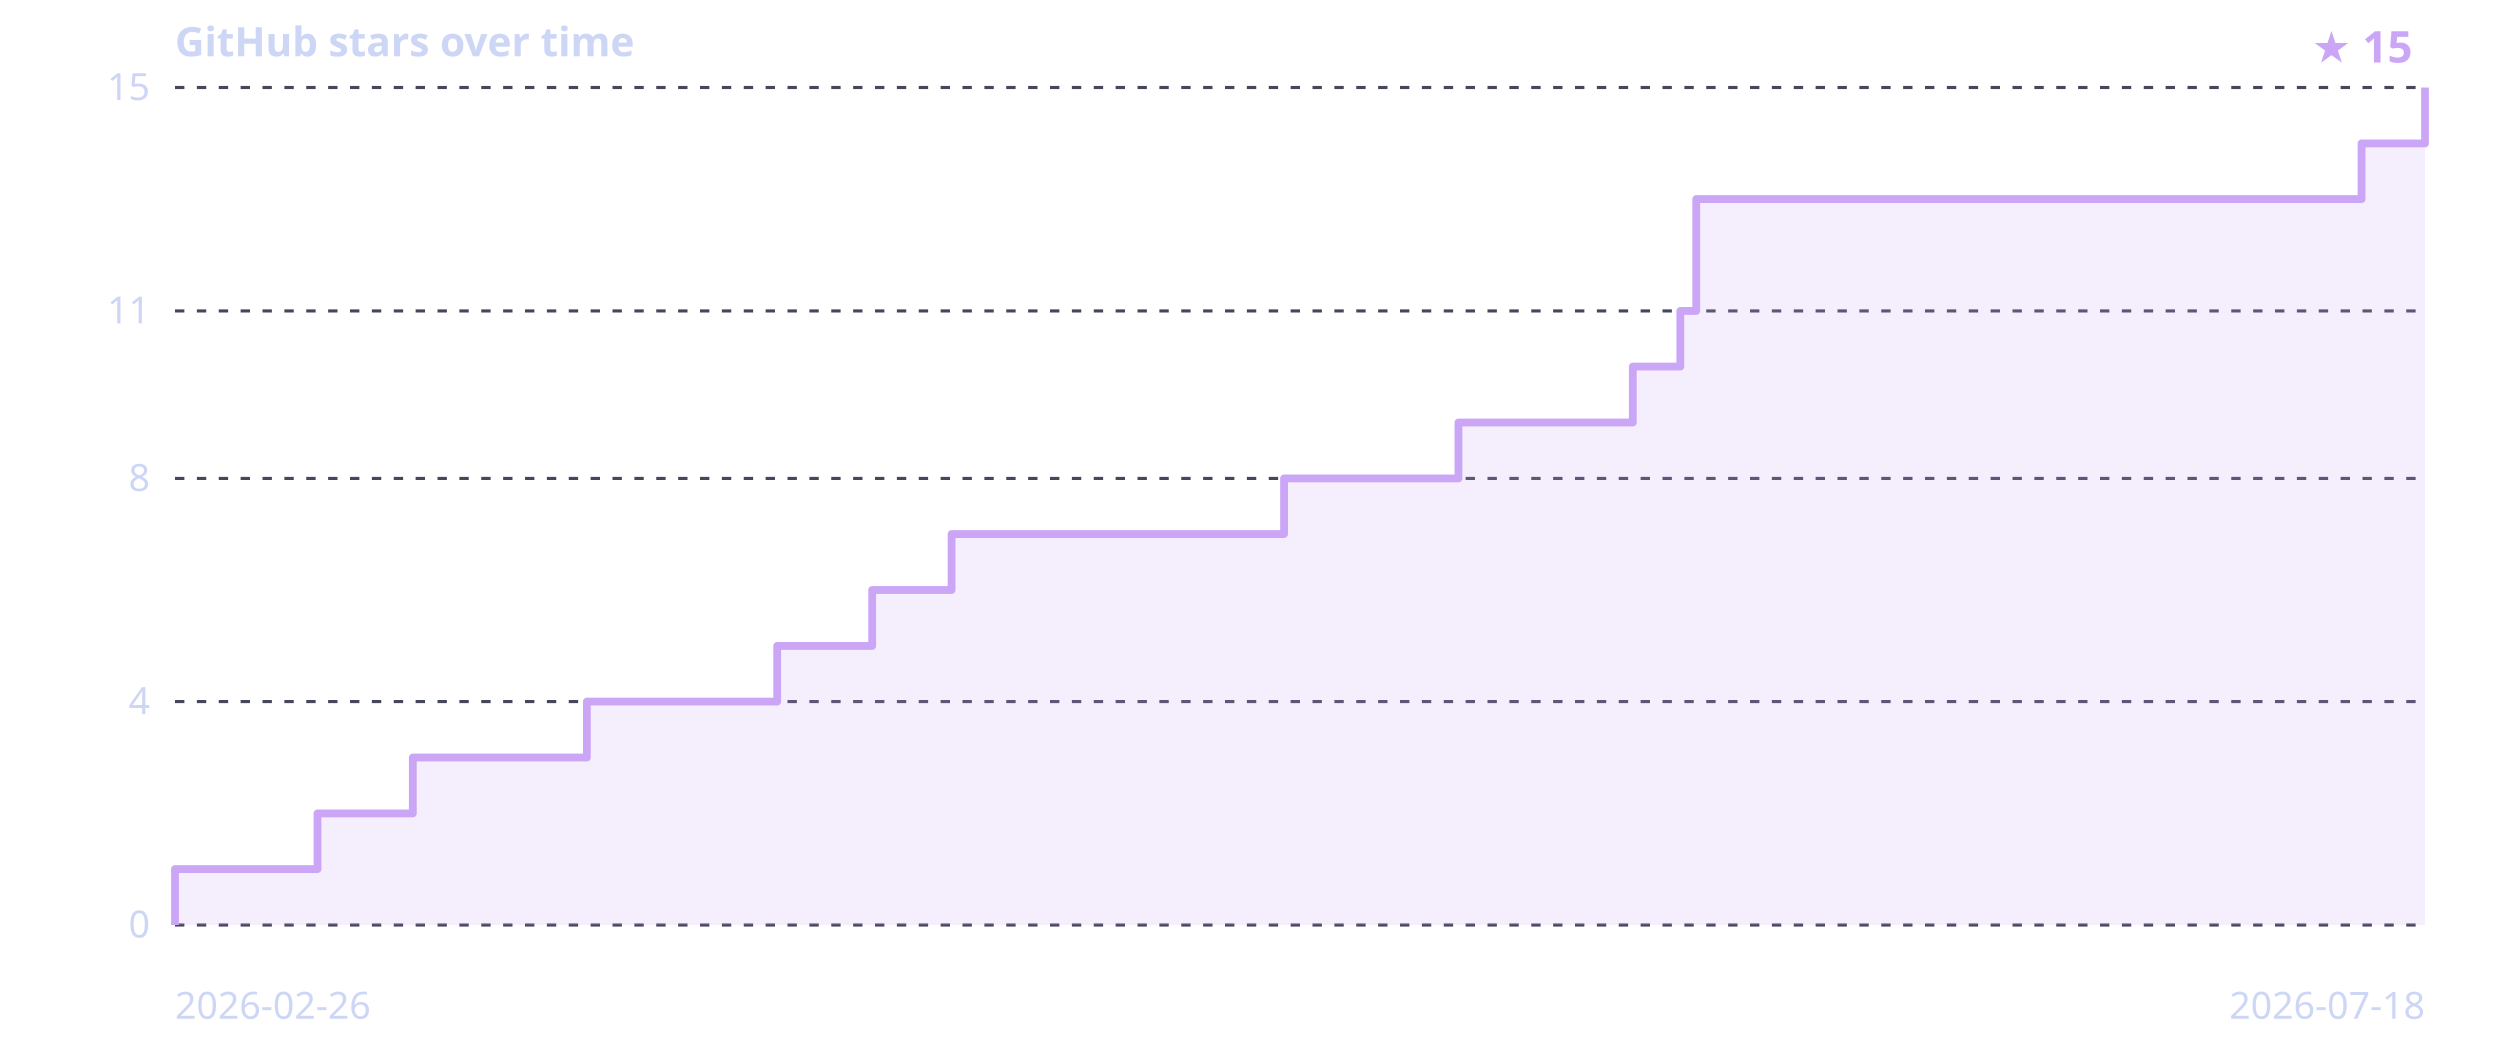
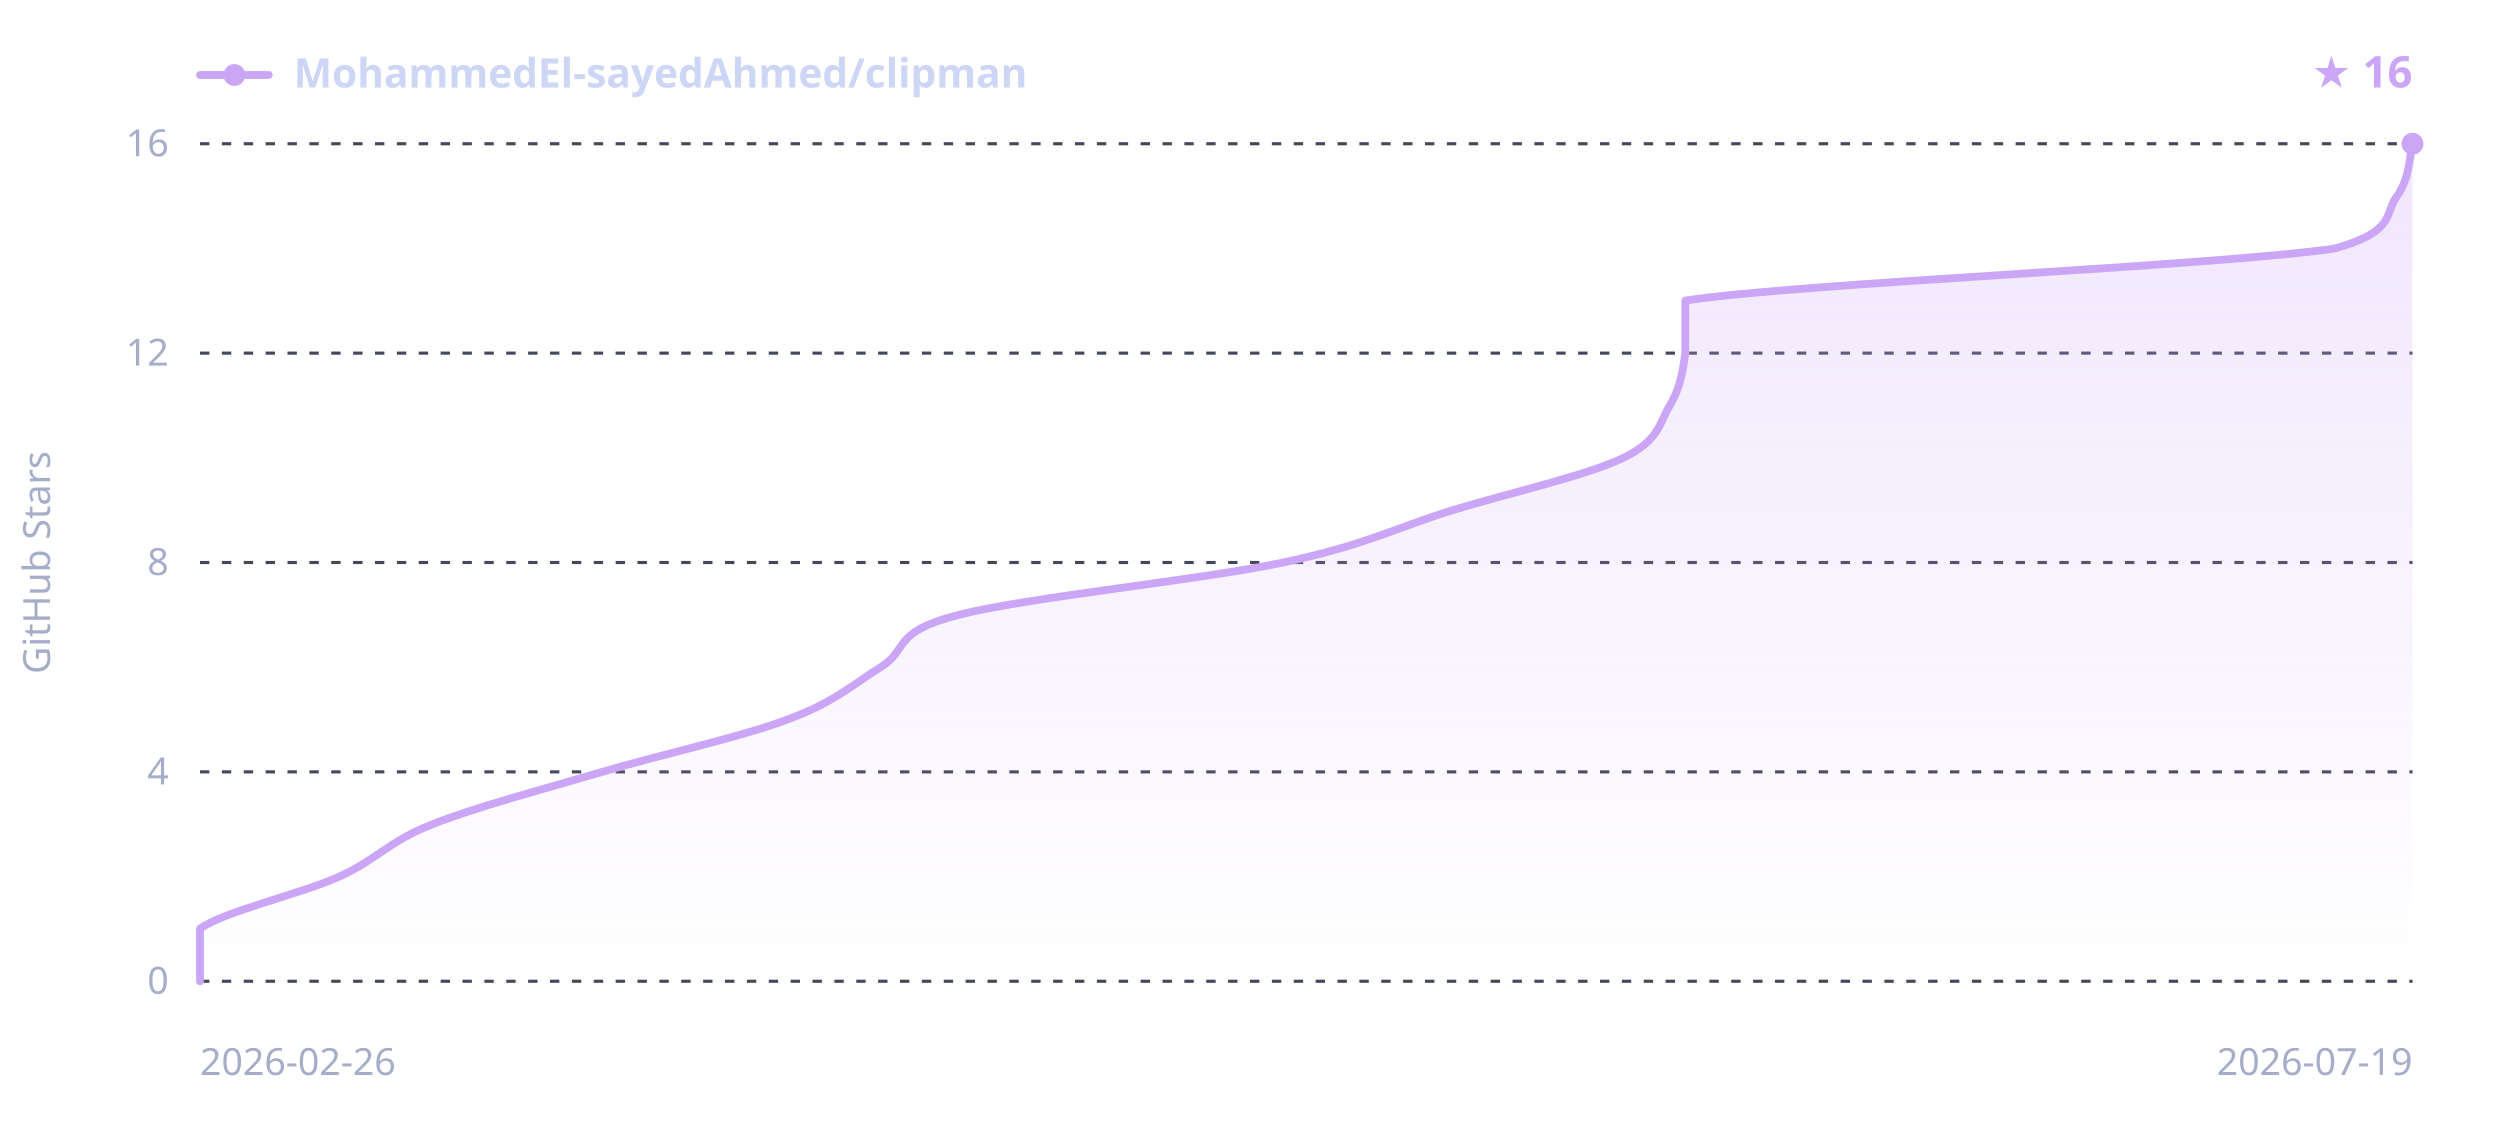
- <svg xmlns="http://www.w3.org/2000/svg" width="800" height="340" viewBox="0 0 800 340">
-   <text x="56" y="18" fill="#cdd6f4" font-size="13" font-family="sans-serif" font-weight="bold">GitHub stars over time</text>
-   <line x1="56" y1="296.0" x2="776" y2="296.0" stroke="#45475a" stroke-width="1" stroke-dasharray="3,4" />
-   <line x1="56" y1="224.5" x2="776" y2="224.5" stroke="#45475a" stroke-width="1" stroke-dasharray="3,4" />
-   <line x1="56" y1="153.1" x2="776" y2="153.1" stroke="#45475a" stroke-width="1" stroke-dasharray="3,4" />
-   <line x1="56" y1="99.5" x2="776" y2="99.5" stroke="#45475a" stroke-width="1" stroke-dasharray="3,4" />
-   <line x1="56" y1="28.0" x2="776" y2="28.0" stroke="#45475a" stroke-width="1" stroke-dasharray="3,4" />
-   <polygon points="56.0,296.0 56.0,296.0 56.0,278.1 101.6,278.1 101.6,260.3 132.1,260.3 132.1,242.4 187.8,242.4 187.8,224.5 248.7,224.5 248.7,206.7 279.1,206.7 279.1,188.8 304.5,188.8 304.5,170.9 410.9,170.9 410.9,153.1 466.7,153.1 466.7,135.2 522.5,135.2 522.5,117.3 537.7,117.3 537.7,99.5 542.8,99.5 542.8,81.6 542.8,81.6 542.8,63.7 755.7,63.7 755.7,45.9 776.0,45.9 776.0,28.0 776.0,296.0" fill="rgba(203,166,247,0.18)" />
-   <polyline points="56.0,296.0 56.0,278.1 101.6,278.1 101.6,260.3 132.1,260.3 132.1,242.4 187.8,242.4 187.8,224.5 248.7,224.5 248.7,206.7 279.1,206.7 279.1,188.8 304.5,188.8 304.5,170.9 410.9,170.9 410.9,153.1 466.7,153.1 466.7,135.2 522.5,135.2 522.5,117.3 537.7,117.3 537.7,99.5 542.8,99.5 542.8,81.6 542.8,81.6 542.8,63.7 755.7,63.7 755.7,45.9 776.0,45.9 776.0,28.0" fill="none" stroke="#cba6f7" stroke-width="2.5" stroke-linejoin="round" />
-   <text x="48" y="300.0" text-anchor="end" fill="#cdd6f4" font-size="12" font-family="sans-serif">0</text>
-   <text x="48" y="228.5" text-anchor="end" fill="#cdd6f4" font-size="12" font-family="sans-serif">4</text>
-   <text x="48" y="157.1" text-anchor="end" fill="#cdd6f4" font-size="12" font-family="sans-serif">8</text>
-   <text x="48" y="103.5" text-anchor="end" fill="#cdd6f4" font-size="12" font-family="sans-serif">11</text>
-   <text x="48" y="32.0" text-anchor="end" fill="#cdd6f4" font-size="12" font-family="sans-serif">15</text>
-   <text x="56" y="326" fill="#cdd6f4" font-size="12" font-family="sans-serif">2026-02-26</text>
-   <text x="776" y="326" text-anchor="end" fill="#cdd6f4" font-size="12" font-family="sans-serif">2026-07-18</text>
-   <text x="772.0" y="20.0" text-anchor="end" fill="#cba6f7" font-size="14" font-weight="bold" font-family="sans-serif">★ 15</text>
+ <svg xmlns="http://www.w3.org/2000/svg" width="800" height="360" viewBox="0 0 800 360" font-family="sans-serif">
+   <defs>
+     <linearGradient id="sh-grad-d" x1="0" y1="0" x2="0" y2="1">
+       <stop offset="0" stop-color="#cba6f7" stop-opacity="0.28" />
+       <stop offset="1" stop-color="#cba6f7" stop-opacity="0" />
+     </linearGradient>
+   </defs>
+   <line x1="64" y1="314.0" x2="772" y2="314.0" stroke="#45475a" stroke-width="1" stroke-dasharray="3,4" />
+   <line x1="64" y1="247.0" x2="772" y2="247.0" stroke="#45475a" stroke-width="1" stroke-dasharray="3,4" />
+   <line x1="64" y1="180.0" x2="772" y2="180.0" stroke="#45475a" stroke-width="1" stroke-dasharray="3,4" />
+   <line x1="64" y1="113.0" x2="772" y2="113.0" stroke="#45475a" stroke-width="1" stroke-dasharray="3,4" />
+   <line x1="64" y1="46.0" x2="772" y2="46.0" stroke="#45475a" stroke-width="1" stroke-dasharray="3,4" />
+   <path d="M64.0,314.0 C64.0,311.2 64.0,302.8 64.0,297.2 C71.4,291.7 96.2,286.1 108.6,280.5 C120.9,274.9 124.2,269.3 138.3,263.8 C152.3,258.2 173.7,252.6 192.7,247.0 C211.7,241.4 237.3,235.8 252.1,230.2 C267.0,224.7 272.8,219.1 281.8,213.5 C290.9,207.9 285.1,202.3 306.6,196.8 C328.1,191.2 384.2,185.6 410.6,180.0 C437.0,174.4 446.9,168.8 465.0,163.2 C483.2,157.7 507.9,152.1 519.5,146.5 C531.0,140.9 531.0,135.3 534.3,129.8 C537.7,124.2 538.5,118.6 539.3,113.0 C539.3,107.4 539.3,101.8 539.3,96.2 C574.0,90.7 709.3,85.1 747.2,79.5 C767.0,73.9 762.9,68.3 767.0,62.8 C771.2,57.2 771.2,48.8 772.0,46.0 L772.0,314.0 L64.0,314.0 Z" fill="url(#sh-grad-d)" />
+   <path d="M64.0,314.0 C64.0,311.2 64.0,302.8 64.0,297.2 C71.4,291.7 96.2,286.1 108.6,280.5 C120.9,274.9 124.2,269.3 138.3,263.8 C152.3,258.2 173.7,252.6 192.7,247.0 C211.7,241.4 237.3,235.8 252.1,230.2 C267.0,224.7 272.8,219.1 281.8,213.5 C290.9,207.9 285.1,202.3 306.6,196.8 C328.1,191.2 384.2,185.6 410.6,180.0 C437.0,174.4 446.9,168.8 465.0,163.2 C483.2,157.7 507.9,152.1 519.5,146.5 C531.0,140.9 531.0,135.3 534.3,129.8 C537.7,124.2 538.5,118.6 539.3,113.0 C539.3,107.4 539.3,101.8 539.3,96.2 C574.0,90.7 709.3,85.1 747.2,79.5 C767.0,73.9 762.9,68.3 767.0,62.8 C771.2,57.2 771.2,48.8 772.0,46.0" fill="none" stroke="#cba6f7" stroke-width="2.5" stroke-linejoin="round" stroke-linecap="round" />
+   <circle cx="772.0" cy="46.0" r="3.5" fill="#cba6f7" />
+   <line x1="64" y1="24" x2="86" y2="24" stroke="#cba6f7" stroke-width="2.5" stroke-linecap="round" />
+   <circle cx="75" cy="24" r="3.5" fill="#cba6f7" />
+   <text x="94" y="28" fill="#cdd6f4" font-size="13" font-weight="600" font-family="sans-serif">MohammedEl-sayedAhmed/clipman</text>
+   <text x="772" y="28" text-anchor="end" fill="#cba6f7" font-size="14" font-weight="700" font-family="sans-serif">★ 16</text>
+   <text x="54" y="318.0" text-anchor="end" fill="#a6adc8" font-size="12" font-family="sans-serif">0</text>
+   <text x="54" y="251.0" text-anchor="end" fill="#a6adc8" font-size="12" font-family="sans-serif">4</text>
+   <text x="54" y="184.0" text-anchor="end" fill="#a6adc8" font-size="12" font-family="sans-serif">8</text>
+   <text x="54" y="117.0" text-anchor="end" fill="#a6adc8" font-size="12" font-family="sans-serif">12</text>
+   <text x="54" y="50.0" text-anchor="end" fill="#a6adc8" font-size="12" font-family="sans-serif">16</text>
+   <text x="64" y="344" fill="#a6adc8" font-size="12" font-family="sans-serif">2026-02-26</text>
+   <text x="772" y="344" text-anchor="end" fill="#a6adc8" font-size="12" font-family="sans-serif">2026-07-19</text>
+   <text x="16" y="180.0" fill="#a6adc8" font-size="12" font-family="sans-serif" text-anchor="middle" transform="rotate(-90 16 180.0)">GitHub Stars</text>
</svg>
